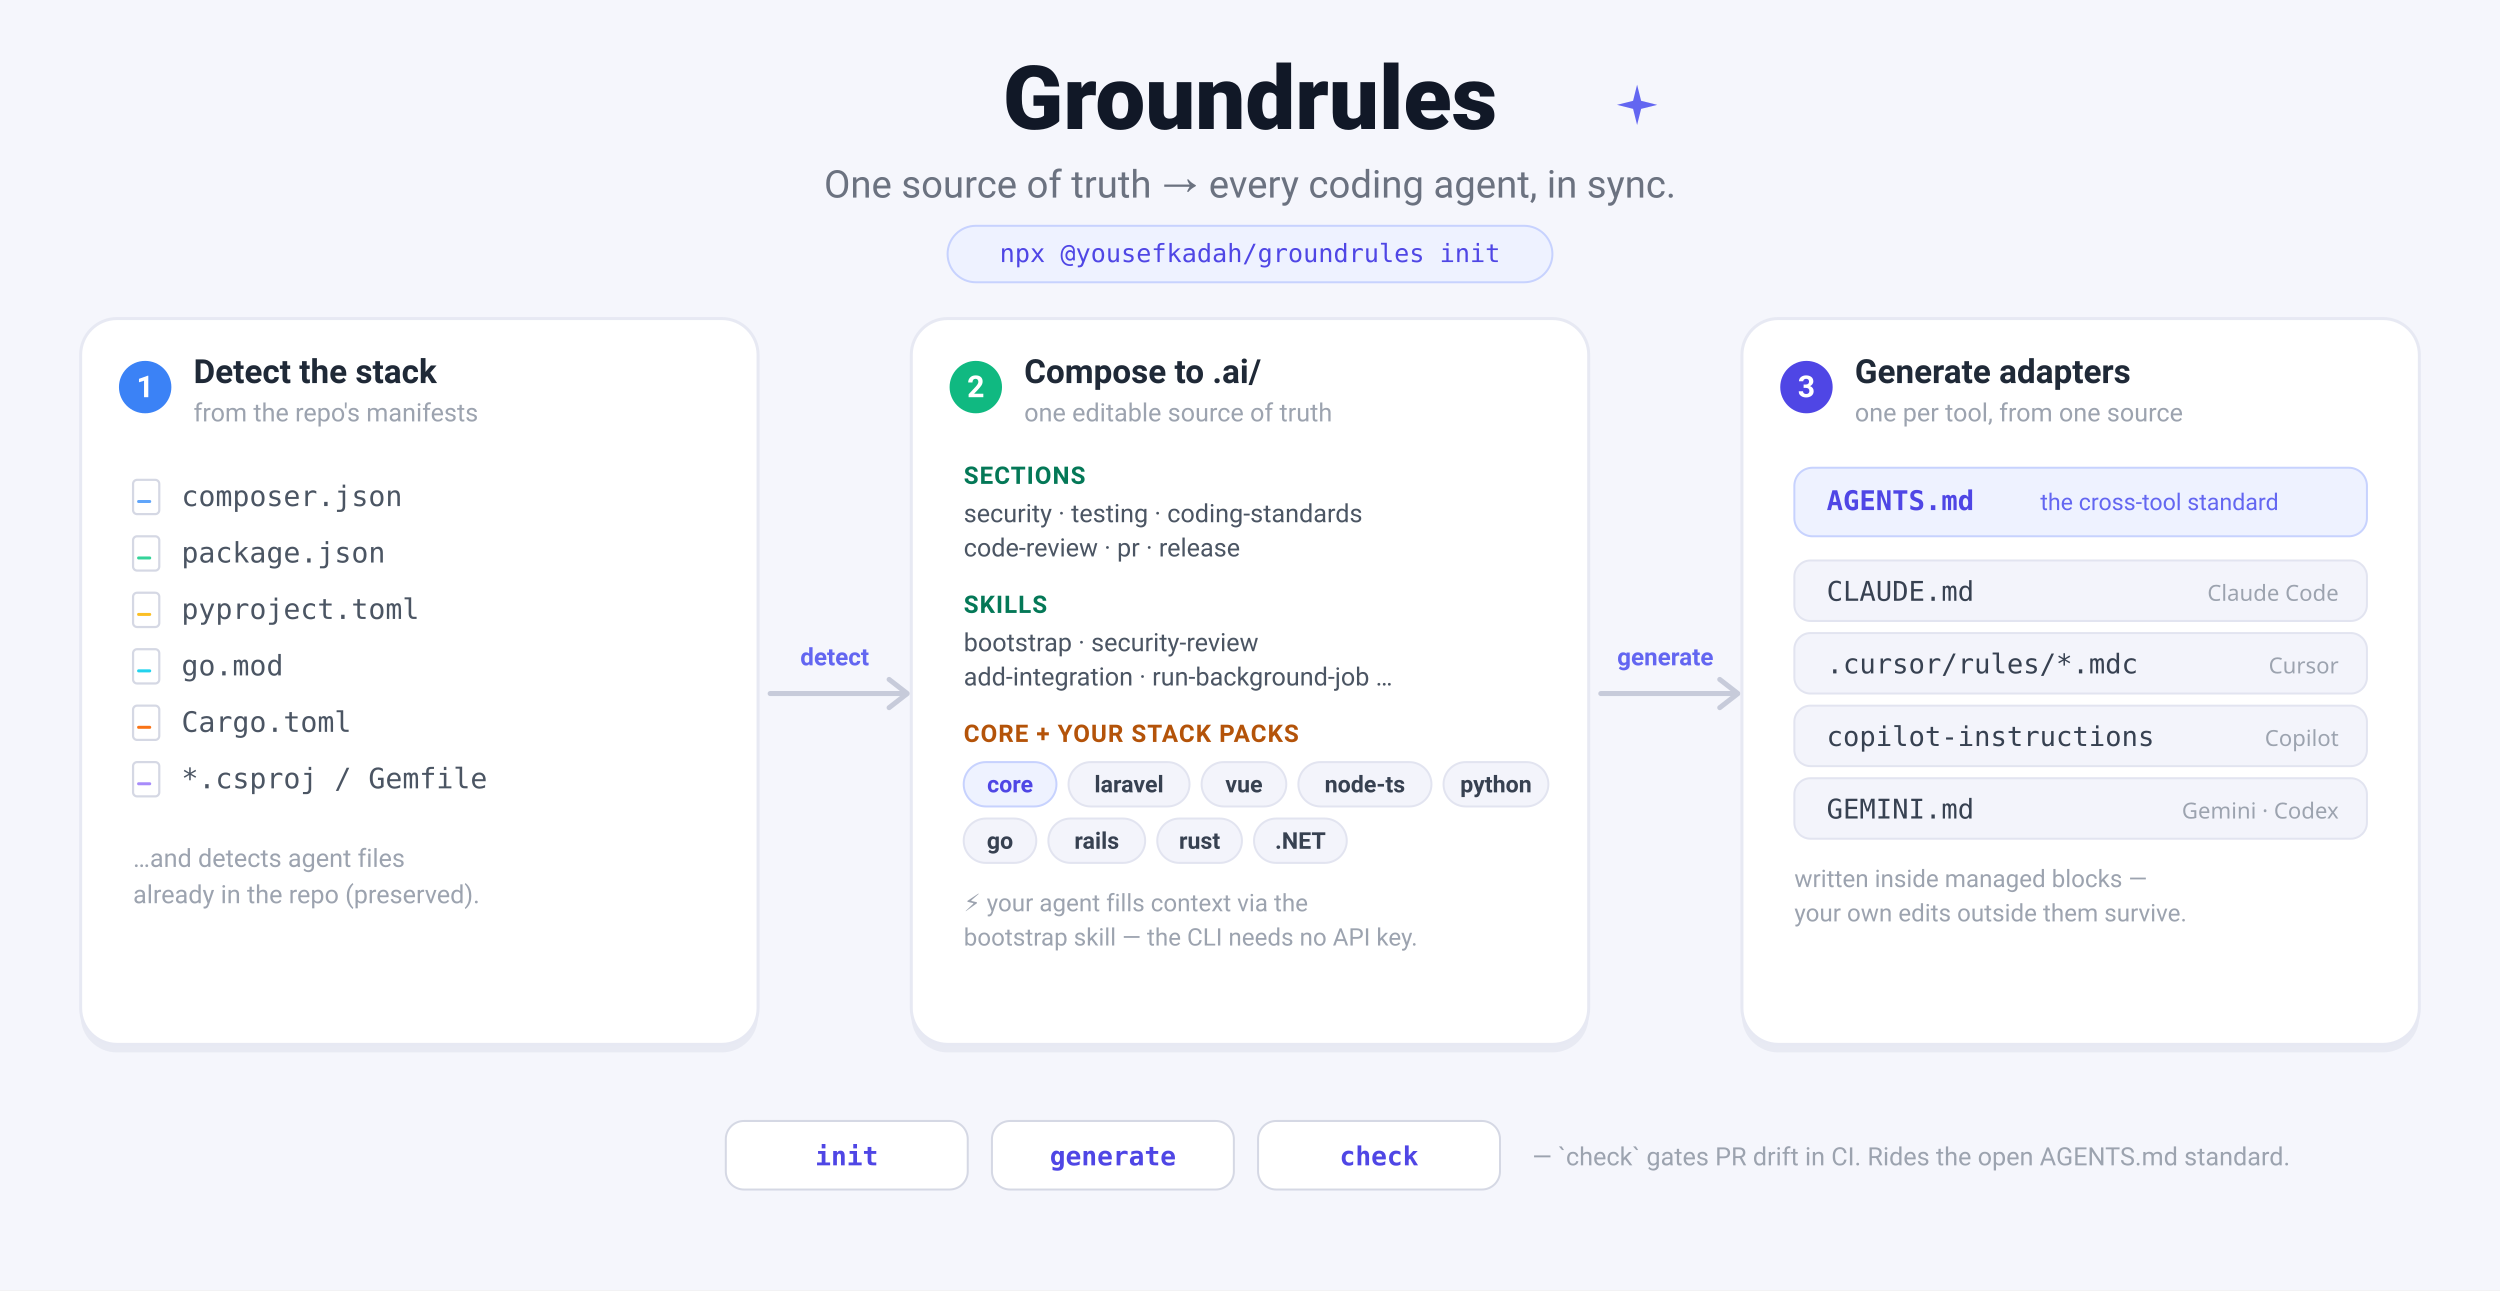
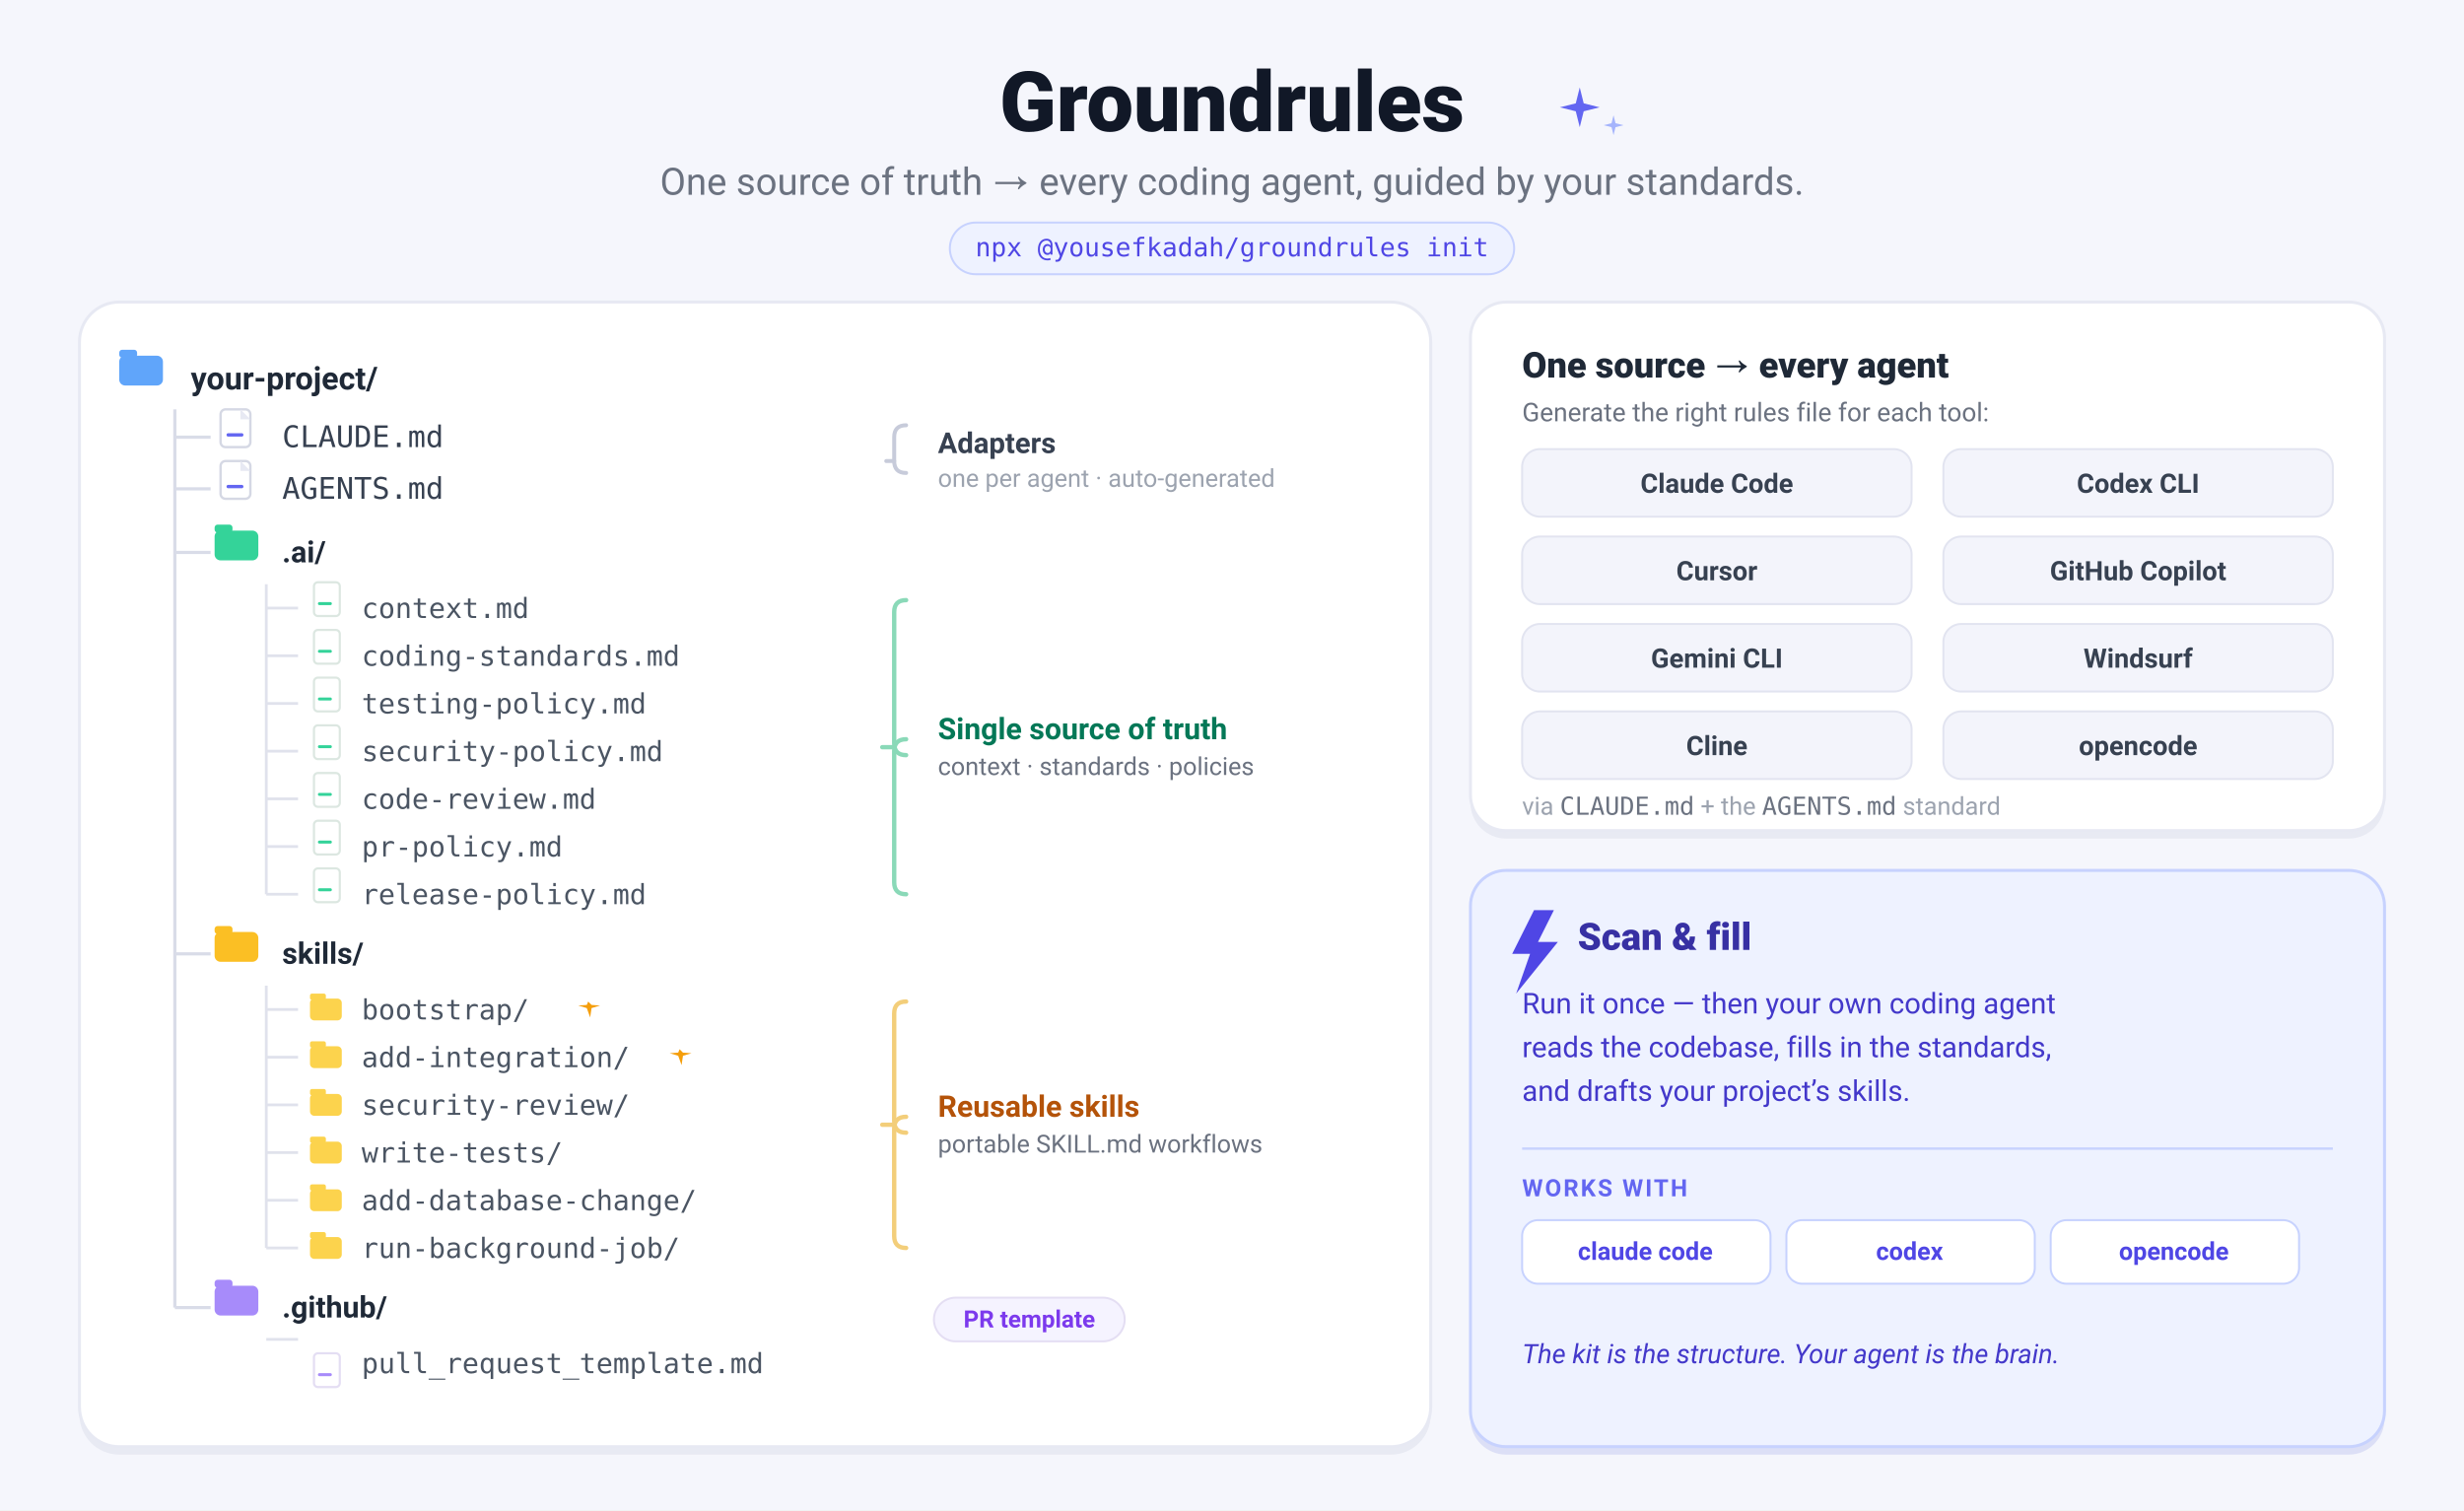
- <svg xmlns="http://www.w3.org/2000/svg" viewBox="0 0 1240 640" font-family="'Segoe UI', Roboto, Helvetica, Arial, sans-serif">
-   <rect x="0" y="0" width="1240" height="640" rx="0" fill="#F5F6FC" />
-   <text x="620" y="64" text-anchor="middle" font-size="44" font-weight="800" fill="#111827">Groundrules</text>
-   <path d="M812,42 L814,50 L822,52 L814,54 L812,62 L810,54 L802,52 L810,50 Z" fill="#6366F1" />
-   <text x="620" y="98" text-anchor="middle" font-size="19" fill="#6B7280">One source of truth → every coding agent, in sync.</text>
-   <rect x="470" y="112" width="300" height="28" rx="14" fill="#EEF2FF" stroke="#C7D2FE" stroke-width="1" />
-   <text x="620" y="130" text-anchor="middle" font-size="12.5" font-family="'SF Mono','Consolas',monospace" fill="#4F46E5">npx @yousefkadah/groundrules init</text>
-   <rect x="40" y="162" width="336" height="360" rx="18" fill="#E8EAF3" />
-   <rect x="40" y="158" width="336" height="360" rx="18" fill="#FFFFFF" stroke="#E7E9F3" stroke-width="1.5" />
-   <circle cx="72" cy="192" r="13" fill="#3B82F6" />
-   <text x="72" y="197" text-anchor="middle" font-size="15" font-weight="700" fill="#FFFFFF">1</text>
-   <text x="96" y="190" font-size="16.5" font-weight="700" fill="#1F2937">Detect the stack</text>
-   <text x="96" y="209" font-size="12.5" fill="#9CA3AF">from the repo's manifests</text>
+ <svg xmlns="http://www.w3.org/2000/svg" viewBox="0 0 1240 760" font-family="'Segoe UI', Roboto, Helvetica, Arial, sans-serif">
+   <rect x="0" y="0" width="1240" height="760" rx="0" fill="#F5F6FC" />
+   <text x="620" y="66" text-anchor="middle" font-size="42" font-weight="800" fill="#111827">Groundrules</text>
+   <path d="M795,44 L797,52 L805,54 L797,56 L795,64 L793,56 L785,54 L793,52 Z" fill="#6366F1" />
+   <path d="M812,58 L813,62 L817,63 L813,64 L812,68 L811,64 L807,63 L811,62 Z" fill="#A5B4FC" />
+   <text x="620" y="98" text-anchor="middle" font-size="19" fill="#6B7280">One source of truth → every coding agent, guided by your standards.</text>
+   <rect x="478" y="112" width="284" height="26" rx="13" fill="#EEF2FF" stroke="#C7D2FE" stroke-width="1" />
+   <text x="620" y="129" text-anchor="middle" font-size="13" font-family="'SF Mono','Consolas',monospace" fill="#4F46E5">npx @yousefkadah/groundrules init</text>
+   <rect x="40" y="156" width="680" height="576" rx="20" fill="#E8EAF3" />
+   <rect x="40" y="152" width="680" height="576" rx="20" fill="#FFFFFF" stroke="#E7E9F3" stroke-width="1.5" />
+   <line x1="88" y1="206" x2="88" y2="658" stroke="#D9DCE8" stroke-width="1.6" />
+   <line x1="88" y1="220" x2="106" y2="220" stroke="#D9DCE8" stroke-width="1.6" />
+   <line x1="88" y1="246" x2="106" y2="246" stroke="#D9DCE8" stroke-width="1.6" />
+   <line x1="88" y1="278" x2="106" y2="278" stroke="#D9DCE8" stroke-width="1.6" />
+   <line x1="88" y1="480" x2="106" y2="480" stroke="#D9DCE8" stroke-width="1.6" />
+   <line x1="88" y1="658" x2="106" y2="658" stroke="#D9DCE8" stroke-width="1.6" />
+   <rect x="60" y="176" width="9" height="4" rx="1.5" fill="#60A5FA" />
+   <rect x="60" y="179" width="22" height="15" rx="3" fill="#60A5FA" />
+   <text x="96" y="196" font-size="16" font-weight="700" fill="#1F2937">your-project/</text>
+   <rect x="111" y="206" width="15" height="19" rx="2.5" fill="#FFFFFF" stroke="#D5D8E4" stroke-width="1.2" />
+   <path d="M121 206 l5 5 h-5 z" fill="#E7E9F3" />
+   <rect x="114" y="218" width="8.5" height="1.7" rx="0.8" fill="#6366F1" />
+   <text x="142" y="225" font-size="15" font-family="'SF Mono','Consolas',monospace" fill="#374151">CLAUDE.md</text>
+   <rect x="111" y="232" width="15" height="19" rx="2.5" fill="#FFFFFF" stroke="#D5D8E4" stroke-width="1.2" />
+   <path d="M121 232 l5 5 h-5 z" fill="#E7E9F3" />
+   <rect x="114" y="244" width="8.5" height="1.7" rx="0.8" fill="#6366F1" />
+   <text x="142" y="251" font-size="15" font-family="'SF Mono','Consolas',monospace" fill="#374151">AGENTS.md</text>
+   <rect x="108" y="264" width="9" height="4" rx="1.5" fill="#34D399" />
+   <rect x="108" y="267" width="22" height="15" rx="3" fill="#34D399" />
+   <text x="142" y="283" font-size="15" font-weight="700" fill="#1F2937">.ai/</text>
+   <line x1="134" y1="294" x2="134" y2="450" stroke="#E0E2EC" stroke-width="1.4" />
+   <line x1="134" y1="306" x2="150" y2="306" stroke="#E0E2EC" stroke-width="1.4" />
+   <line x1="134" y1="330" x2="150" y2="330" stroke="#E0E2EC" stroke-width="1.4" />
+   <line x1="134" y1="354" x2="150" y2="354" stroke="#E0E2EC" stroke-width="1.4" />
+   <line x1="134" y1="378" x2="150" y2="378" stroke="#E0E2EC" stroke-width="1.4" />
+   <line x1="134" y1="402" x2="150" y2="402" stroke="#E0E2EC" stroke-width="1.4" />
+   <line x1="134" y1="426" x2="150" y2="426" stroke="#E0E2EC" stroke-width="1.4" />
+   <line x1="134" y1="450" x2="150" y2="450" stroke="#E0E2EC" stroke-width="1.4" />
  <g font-size="14" font-family="'SF Mono','Consolas',monospace" fill="#4B5563">
-     <rect x="66" y="238" width="13" height="17" rx="2" fill="#FFFFFF" stroke="#D5D8E4" stroke-width="1.1" />
-     <rect x="68" y="248" width="7" height="1.5" rx="0.7" fill="#60A5FA" />
-     <text x="90" y="251">composer.json</text>
-     <rect x="66" y="266" width="13" height="17" rx="2" fill="#FFFFFF" stroke="#D5D8E4" stroke-width="1.1" />
-     <rect x="68" y="276" width="7" height="1.5" rx="0.7" fill="#34D399" />
-     <text x="90" y="279">package.json</text>
-     <rect x="66" y="294" width="13" height="17" rx="2" fill="#FFFFFF" stroke="#D5D8E4" stroke-width="1.1" />
-     <rect x="68" y="304" width="7" height="1.5" rx="0.7" fill="#FBBF24" />
-     <text x="90" y="307">pyproject.toml</text>
-     <rect x="66" y="322" width="13" height="17" rx="2" fill="#FFFFFF" stroke="#D5D8E4" stroke-width="1.1" />
-     <rect x="68" y="332" width="7" height="1.5" rx="0.7" fill="#22D3EE" />
-     <text x="90" y="335">go.mod</text>
-     <rect x="66" y="350" width="13" height="17" rx="2" fill="#FFFFFF" stroke="#D5D8E4" stroke-width="1.1" />
-     <rect x="68" y="360" width="7" height="1.5" rx="0.7" fill="#F97316" />
-     <text x="90" y="363">Cargo.toml</text>
-     <rect x="66" y="378" width="13" height="17" rx="2" fill="#FFFFFF" stroke="#D5D8E4" stroke-width="1.1" />
-     <rect x="68" y="388" width="7" height="1.5" rx="0.7" fill="#A78BFA" />
-     <text x="90" y="391">*.csproj / Gemfile</text>
+     <rect x="158" y="293" width="13" height="17" rx="2" fill="#FFFFFF" stroke="#DCE7E1" stroke-width="1.1" />
+     <rect x="160" y="303" width="7" height="1.5" rx="0.7" fill="#34D399" />
+     <text x="182" y="311">context.md</text>
+     <rect x="158" y="317" width="13" height="17" rx="2" fill="#FFFFFF" stroke="#DCE7E1" stroke-width="1.1" />
+     <rect x="160" y="327" width="7" height="1.5" rx="0.7" fill="#34D399" />
+     <text x="182" y="335">coding-standards.md</text>
+     <rect x="158" y="341" width="13" height="17" rx="2" fill="#FFFFFF" stroke="#DCE7E1" stroke-width="1.1" />
+     <rect x="160" y="351" width="7" height="1.5" rx="0.7" fill="#34D399" />
+     <text x="182" y="359">testing-policy.md</text>
+     <rect x="158" y="365" width="13" height="17" rx="2" fill="#FFFFFF" stroke="#DCE7E1" stroke-width="1.1" />
+     <rect x="160" y="375" width="7" height="1.5" rx="0.7" fill="#34D399" />
+     <text x="182" y="383">security-policy.md</text>
+     <rect x="158" y="389" width="13" height="17" rx="2" fill="#FFFFFF" stroke="#DCE7E1" stroke-width="1.1" />
+     <rect x="160" y="399" width="7" height="1.5" rx="0.7" fill="#34D399" />
+     <text x="182" y="407">code-review.md</text>
+     <rect x="158" y="413" width="13" height="17" rx="2" fill="#FFFFFF" stroke="#DCE7E1" stroke-width="1.1" />
+     <rect x="160" y="423" width="7" height="1.5" rx="0.7" fill="#34D399" />
+     <text x="182" y="431">pr-policy.md</text>
+     <rect x="158" y="437" width="13" height="17" rx="2" fill="#FFFFFF" stroke="#DCE7E1" stroke-width="1.1" />
+     <rect x="160" y="447" width="7" height="1.5" rx="0.7" fill="#34D399" />
+     <text x="182" y="455">release-policy.md</text>
  </g>
-   <text x="66" y="430" font-size="12.5" fill="#9CA3AF">…and detects agent files</text>
-   <text x="66" y="448" font-size="12.5" fill="#9CA3AF">already in the repo (preserved).</text>
-   <text x="414" y="330" text-anchor="middle" font-size="12" font-weight="600" fill="#6366F1">detect</text>
-   <path d="M382 344 H448" stroke="#C7CBDA" stroke-width="2.5" stroke-linecap="round" />
-   <path d="M441 337 L450 344 L441 351" fill="none" stroke="#C7CBDA" stroke-width="2.5" stroke-linecap="round" stroke-linejoin="round" />
-   <rect x="452" y="162" width="336" height="360" rx="18" fill="#E8EAF3" />
-   <rect x="452" y="158" width="336" height="360" rx="18" fill="#FFFFFF" stroke="#E7E9F3" stroke-width="1.5" />
-   <circle cx="484" cy="192" r="13" fill="#10B981" />
-   <text x="484" y="197" text-anchor="middle" font-size="15" font-weight="700" fill="#FFFFFF">2</text>
-   <text x="508" y="190" font-size="16.5" font-weight="700" fill="#1F2937">Compose to .ai/</text>
-   <text x="508" y="209" font-size="12.5" fill="#9CA3AF">one editable source of truth</text>
-   <text x="478" y="240" font-size="12" font-weight="700" fill="#047857" letter-spacing="0.5">SECTIONS</text>
-   <text x="478" y="259" font-size="12.5" fill="#4B5563">security · testing · coding-standards</text>
-   <text x="478" y="276" font-size="12.5" fill="#4B5563">code-review · pr · release</text>
-   <text x="478" y="304" font-size="12" font-weight="700" fill="#047857" letter-spacing="0.5">SKILLS</text>
-   <text x="478" y="323" font-size="12.5" fill="#4B5563">bootstrap · security-review</text>
-   <text x="478" y="340" font-size="12.5" fill="#4B5563">add-integration · run-background-job …</text>
-   <text x="478" y="368" font-size="12" font-weight="700" fill="#B45309" letter-spacing="0.5">CORE + YOUR STACK PACKS</text>
-   <g font-size="11.5" font-weight="600">
-     <rect x="478" y="378" width="46" height="22" rx="11" fill="#EEF2FF" stroke="#C7D2FE" />
-     <text x="501" y="393" text-anchor="middle" fill="#4F46E5">core</text>
-     <rect x="530" y="378" width="60" height="22" rx="11" fill="#F3F4FB" stroke="#E2E4F0" />
-     <text x="560" y="393" text-anchor="middle" fill="#374151">laravel</text>
-     <rect x="596" y="378" width="42" height="22" rx="11" fill="#F3F4FB" stroke="#E2E4F0" />
-     <text x="617" y="393" text-anchor="middle" fill="#374151">vue</text>
-     <rect x="644" y="378" width="66" height="22" rx="11" fill="#F3F4FB" stroke="#E2E4F0" />
-     <text x="677" y="393" text-anchor="middle" fill="#374151">node-ts</text>
-     <rect x="716" y="378" width="52" height="22" rx="11" fill="#F3F4FB" stroke="#E2E4F0" />
-     <text x="742" y="393" text-anchor="middle" fill="#374151">python</text>
-     <rect x="478" y="406" width="36" height="22" rx="11" fill="#F3F4FB" stroke="#E2E4F0" />
-     <text x="496" y="421" text-anchor="middle" fill="#374151">go</text>
-     <rect x="520" y="406" width="48" height="22" rx="11" fill="#F3F4FB" stroke="#E2E4F0" />
-     <text x="544" y="421" text-anchor="middle" fill="#374151">rails</text>
-     <rect x="574" y="406" width="42" height="22" rx="11" fill="#F3F4FB" stroke="#E2E4F0" />
-     <text x="595" y="421" text-anchor="middle" fill="#374151">rust</text>
-     <rect x="622" y="406" width="46" height="22" rx="11" fill="#F3F4FB" stroke="#E2E4F0" />
-     <text x="645" y="421" text-anchor="middle" fill="#374151">.NET</text>
+   <rect x="108" y="466" width="9" height="4" rx="1.5" fill="#FBBF24" />
+   <rect x="108" y="469" width="22" height="15" rx="3" fill="#FBBF24" />
+   <text x="142" y="485" font-size="15" font-weight="700" fill="#1F2937">skills/</text>
+   <line x1="134" y1="496" x2="134" y2="628" stroke="#E0E2EC" stroke-width="1.4" />
+   <line x1="134" y1="508" x2="150" y2="508" stroke="#E0E2EC" stroke-width="1.4" />
+   <line x1="134" y1="532" x2="150" y2="532" stroke="#E0E2EC" stroke-width="1.4" />
+   <line x1="134" y1="556" x2="150" y2="556" stroke="#E0E2EC" stroke-width="1.4" />
+   <line x1="134" y1="580" x2="150" y2="580" stroke="#E0E2EC" stroke-width="1.4" />
+   <line x1="134" y1="604" x2="150" y2="604" stroke="#E0E2EC" stroke-width="1.4" />
+   <line x1="134" y1="628" x2="150" y2="628" stroke="#E0E2EC" stroke-width="1.4" />
+   <g font-size="14" font-family="'SF Mono','Consolas',monospace" fill="#4B5563">
+     <rect x="156" y="500" width="8" height="3.2" rx="1" fill="#FCD34D" />
+     <rect x="156" y="502.5" width="16" height="11" rx="2.2" fill="#FCD34D" />
+     <text x="182" y="513">bootstrap/</text>
+     <path d="M296,504 L297.7,505.7 L302,506 L297.7,507.3 L297,512 L295.3,507.3 L291,506 L295.3,505.7 Z" fill="#F59E0B" />
+     <rect x="156" y="524" width="8" height="3.2" rx="1" fill="#FCD34D" />
+     <rect x="156" y="526.5" width="16" height="11" rx="2.2" fill="#FCD34D" />
+     <text x="182" y="537">add-integration/</text>
+     <path d="M342,528 L343.7,529.7 L348,530 L343.7,531.3 L343,536 L341.3,531.3 L337,530 L341.3,529.7 Z" fill="#F59E0B" />
+     <rect x="156" y="548" width="8" height="3.2" rx="1" fill="#FCD34D" />
+     <rect x="156" y="550.5" width="16" height="11" rx="2.2" fill="#FCD34D" />
+     <text x="182" y="561">security-review/</text>
+     <rect x="156" y="572" width="8" height="3.2" rx="1" fill="#FCD34D" />
+     <rect x="156" y="574.5" width="16" height="11" rx="2.2" fill="#FCD34D" />
+     <text x="182" y="585">write-tests/</text>
+     <rect x="156" y="596" width="8" height="3.2" rx="1" fill="#FCD34D" />
+     <rect x="156" y="598.5" width="16" height="11" rx="2.2" fill="#FCD34D" />
+     <text x="182" y="609">add-database-change/</text>
+     <rect x="156" y="620" width="8" height="3.2" rx="1" fill="#FCD34D" />
+     <rect x="156" y="622.5" width="16" height="11" rx="2.2" fill="#FCD34D" />
+     <text x="182" y="633">run-background-job/</text>
  </g>
-   <text x="478" y="452" font-size="12" fill="#9CA3AF">⚡ your agent fills context via the</text>
-   <text x="478" y="469" font-size="12" fill="#9CA3AF">bootstrap skill — the CLI needs no API key.</text>
-   <text x="826" y="330" text-anchor="middle" font-size="12" font-weight="600" fill="#6366F1">generate</text>
-   <path d="M794 344 H860" stroke="#C7CBDA" stroke-width="2.5" stroke-linecap="round" />
-   <path d="M853 337 L862 344 L853 351" fill="none" stroke="#C7CBDA" stroke-width="2.5" stroke-linecap="round" stroke-linejoin="round" />
-   <rect x="864" y="162" width="336" height="360" rx="18" fill="#E8EAF3" />
-   <rect x="864" y="158" width="336" height="360" rx="18" fill="#FFFFFF" stroke="#E7E9F3" stroke-width="1.5" />
-   <circle cx="896" cy="192" r="13" fill="#4F46E5" />
-   <text x="896" y="197" text-anchor="middle" font-size="15" font-weight="700" fill="#FFFFFF">3</text>
-   <text x="920" y="190" font-size="16.5" font-weight="700" fill="#1F2937">Generate adapters</text>
-   <text x="920" y="209" font-size="12.5" fill="#9CA3AF">one per tool, from one source</text>
-   <rect x="890" y="232" width="284" height="34" rx="9" fill="#EEF2FF" stroke="#C7D2FE" />
-   <text x="906" y="253" font-size="13.5" font-weight="700" font-family="'SF Mono','Consolas',monospace" fill="#4F46E5">AGENTS.md</text>
-   <text x="1012" y="253" font-size="11.5" fill="#6366F1">the cross-tool standard</text>
-   <g font-size="13.5" font-family="'SF Mono','Consolas',monospace" fill="#374151">
-     <rect x="890" y="278" width="284" height="30" rx="8" fill="#F3F4FB" stroke="#E2E4F0" />
-     <text x="906" y="298">CLAUDE.md</text>
-     <text x="1160" y="298" text-anchor="end" font-size="11" font-family="'Segoe UI'" fill="#9CA3AF">Claude Code</text>
-     <rect x="890" y="314" width="284" height="30" rx="8" fill="#F3F4FB" stroke="#E2E4F0" />
-     <text x="906" y="334">.cursor/rules/*.mdc</text>
-     <text x="1160" y="334" text-anchor="end" font-size="11" font-family="'Segoe UI'" fill="#9CA3AF">Cursor</text>
-     <rect x="890" y="350" width="284" height="30" rx="8" fill="#F3F4FB" stroke="#E2E4F0" />
-     <text x="906" y="370">copilot-instructions</text>
-     <text x="1160" y="370" text-anchor="end" font-size="11" font-family="'Segoe UI'" fill="#9CA3AF">Copilot</text>
-     <rect x="890" y="386" width="284" height="30" rx="8" fill="#F3F4FB" stroke="#E2E4F0" />
-     <text x="906" y="406">GEMINI.md</text>
-     <text x="1160" y="406" text-anchor="end" font-size="11" font-family="'Segoe UI'" fill="#9CA3AF">Gemini · Codex</text>
+   <rect x="108" y="644" width="9" height="4" rx="1.5" fill="#A78BFA" />
+   <rect x="108" y="647" width="22" height="15" rx="3" fill="#A78BFA" />
+   <text x="142" y="663" font-size="15" font-weight="700" fill="#1F2937">.github/</text>
+   <line x1="134" y1="674" x2="150" y2="674" stroke="#E0E2EC" stroke-width="1.4" />
+   <rect x="158" y="681" width="13" height="17" rx="2" fill="#FFFFFF" stroke="#E4DEF3" stroke-width="1.1" />
+   <rect x="160" y="691" width="7" height="1.5" rx="0.7" fill="#A78BFA" />
+   <text x="182" y="691" font-size="14" font-family="'SF Mono','Consolas',monospace" fill="#4B5563">pull_request_template.md</text>
+   <path d="M456 214 q-6 0 -6 6 v12 q0 6 6 6" fill="none" stroke="#C7CBDA" stroke-width="2" stroke-linecap="round" />
+   <line x1="450" y1="232" x2="446" y2="232" stroke="#C7CBDA" stroke-width="2" stroke-linecap="round" />
+   <text x="472" y="228" font-size="14.5" font-weight="700" fill="#374151">Adapters</text>
+   <text x="472" y="245" font-size="12.5" fill="#9CA3AF">one per agent · auto-generated</text>
+   <path d="M456 302 q-6 0 -6 6 v66 q0 6 6 6" fill="none" stroke="#8AD9B8" stroke-width="2.2" stroke-linecap="round" />
+   <path d="M456 450 q-6 0 -6 -6 v-66 q0 -6 6 -6" fill="none" stroke="#8AD9B8" stroke-width="2.2" stroke-linecap="round" />
+   <line x1="450" y1="376" x2="444" y2="376" stroke="#8AD9B8" stroke-width="2.2" stroke-linecap="round" />
+   <text x="472" y="372" font-size="15" font-weight="700" fill="#047857">Single source of truth</text>
+   <text x="472" y="390" font-size="12.5" fill="#6B7280">context · standards · policies</text>
+   <path d="M456 504 q-6 0 -6 6 v54 q0 6 6 6" fill="none" stroke="#F3CE7A" stroke-width="2.2" stroke-linecap="round" />
+   <path d="M456 628 q-6 0 -6 -6 v-54 q0 -6 6 -6" fill="none" stroke="#F3CE7A" stroke-width="2.2" stroke-linecap="round" />
+   <line x1="450" y1="566" x2="444" y2="566" stroke="#F3CE7A" stroke-width="2.2" stroke-linecap="round" />
+   <text x="472" y="562" font-size="15" font-weight="700" fill="#B45309">Reusable skills</text>
+   <text x="472" y="580" font-size="12.5" fill="#6B7280">portable SKILL.md workflows</text>
+   <rect x="470" y="653" width="96" height="22" rx="11" fill="#F5F3FF" stroke="#E4DEF3" stroke-width="1" />
+   <text x="518" y="668" text-anchor="middle" font-size="12" font-weight="600" fill="#7C3AED">PR template</text>
+   <rect x="740" y="156" width="460" height="266" rx="18" fill="#E8EAF3" />
+   <rect x="740" y="152" width="460" height="266" rx="18" fill="#FFFFFF" stroke="#E7E9F3" stroke-width="1.5" />
+   <text x="766" y="190" font-size="18" font-weight="800" fill="#1F2937">One source → every agent</text>
+   <text x="766" y="212" font-size="13" fill="#6B7280">Generate the right rules file for each tool:</text>
+   <g font-size="13.5" font-weight="600">
+     <rect x="766" y="226" width="196" height="34" rx="9" fill="#F3F4FB" stroke="#E2E4F0" stroke-width="1" />
+     <text x="864" y="248" text-anchor="middle" fill="#374151">Claude Code</text>
+     <rect x="978" y="226" width="196" height="34" rx="9" fill="#F3F4FB" stroke="#E2E4F0" stroke-width="1" />
+     <text x="1076" y="248" text-anchor="middle" fill="#374151">Codex CLI</text>
+     <rect x="766" y="270" width="196" height="34" rx="9" fill="#F3F4FB" stroke="#E2E4F0" stroke-width="1" />
+     <text x="864" y="292" text-anchor="middle" fill="#374151">Cursor</text>
+     <rect x="978" y="270" width="196" height="34" rx="9" fill="#F3F4FB" stroke="#E2E4F0" stroke-width="1" />
+     <text x="1076" y="292" text-anchor="middle" fill="#374151">GitHub Copilot</text>
+     <rect x="766" y="314" width="196" height="34" rx="9" fill="#F3F4FB" stroke="#E2E4F0" stroke-width="1" />
+     <text x="864" y="336" text-anchor="middle" fill="#374151">Gemini CLI</text>
+     <rect x="978" y="314" width="196" height="34" rx="9" fill="#F3F4FB" stroke="#E2E4F0" stroke-width="1" />
+     <text x="1076" y="336" text-anchor="middle" fill="#374151">Windsurf</text>
+     <rect x="766" y="358" width="196" height="34" rx="9" fill="#F3F4FB" stroke="#E2E4F0" stroke-width="1" />
+     <text x="864" y="380" text-anchor="middle" fill="#374151">Cline</text>
+     <rect x="978" y="358" width="196" height="34" rx="9" fill="#F3F4FB" stroke="#E2E4F0" stroke-width="1" />
+     <text x="1076" y="380" text-anchor="middle" fill="#374151">opencode</text>
  </g>
-   <text x="890" y="440" font-size="12" fill="#9CA3AF">written inside managed blocks —</text>
-   <text x="890" y="457" font-size="12" fill="#9CA3AF">your own edits outside them survive.</text>
-   <g font-size="13" font-weight="600" font-family="'SF Mono','Consolas',monospace">
-     <rect x="360" y="556" width="120" height="34" rx="9" fill="#FFFFFF" stroke="#D5D8E4" />
-     <text x="420" y="578" text-anchor="middle" fill="#4F46E5">init</text>
-     <rect x="492" y="556" width="120" height="34" rx="9" fill="#FFFFFF" stroke="#D5D8E4" />
-     <text x="552" y="578" text-anchor="middle" fill="#4F46E5">generate</text>
-     <rect x="624" y="556" width="120" height="34" rx="9" fill="#FFFFFF" stroke="#D5D8E4" />
-     <text x="684" y="578" text-anchor="middle" fill="#4F46E5">check</text>
+   <text x="766" y="410" font-size="12.5" fill="#9CA3AF">via <tspan font-family="'SF Mono','Consolas',monospace" fill="#6B7280">CLAUDE.md</tspan> + the <tspan font-family="'SF Mono','Consolas',monospace" fill="#6B7280">AGENTS.md</tspan> standard</text>
+   <rect x="740" y="442" width="460" height="290" rx="18" fill="#DCDFF6" />
+   <rect x="740" y="438" width="460" height="290" rx="18" fill="#EEF2FF" stroke="#C7D2FE" stroke-width="1.5" />
+   <path d="M772,458 L761,480 L770,480 L763,500 L784,474 L774,474 L782,458 Z" fill="#4F46E5" />
+   <text x="794" y="478" font-size="19" font-weight="800" fill="#3730A3">Scan &amp; fill</text>
+   <g font-size="14.5" fill="#4338CA">
+     <text x="766" y="510">Run it once — then your own coding agent</text>
+     <text x="766" y="532">reads the codebase, fills in the standards,</text>
+     <text x="766" y="554">and drafts your project’s skills.</text>
  </g>
-   <text x="760" y="578" font-size="12.5" fill="#9CA3AF">— `check` gates PR drift in CI. Rides the open AGENTS.md standard.</text>
+   <line x1="766" y1="578" x2="1174" y2="578" stroke="#C7D2FE" stroke-width="1.2" />
+   <text x="766" y="602" font-size="12" font-weight="700" fill="#6366F1" letter-spacing="1">WORKS WITH</text>
+   <g font-size="12.5" font-weight="600" fill="#4F46E5">
+     <rect x="766" y="614" width="125" height="32" rx="8" fill="#FFFFFF" stroke="#C7D2FE" stroke-width="1" />
+     <text x="828" y="634" text-anchor="middle">claude code</text>
+     <rect x="899" y="614" width="125" height="32" rx="8" fill="#FFFFFF" stroke="#C7D2FE" stroke-width="1" />
+     <text x="961" y="634" text-anchor="middle">codex</text>
+     <rect x="1032" y="614" width="125" height="32" rx="8" fill="#FFFFFF" stroke="#C7D2FE" stroke-width="1" />
+     <text x="1094" y="634" text-anchor="middle">opencode</text>
+   </g>
+   <text x="766" y="686" font-size="13.5" font-style="italic" fill="#4338CA">The kit is the structure. Your agent is the brain.</text>
</svg>
